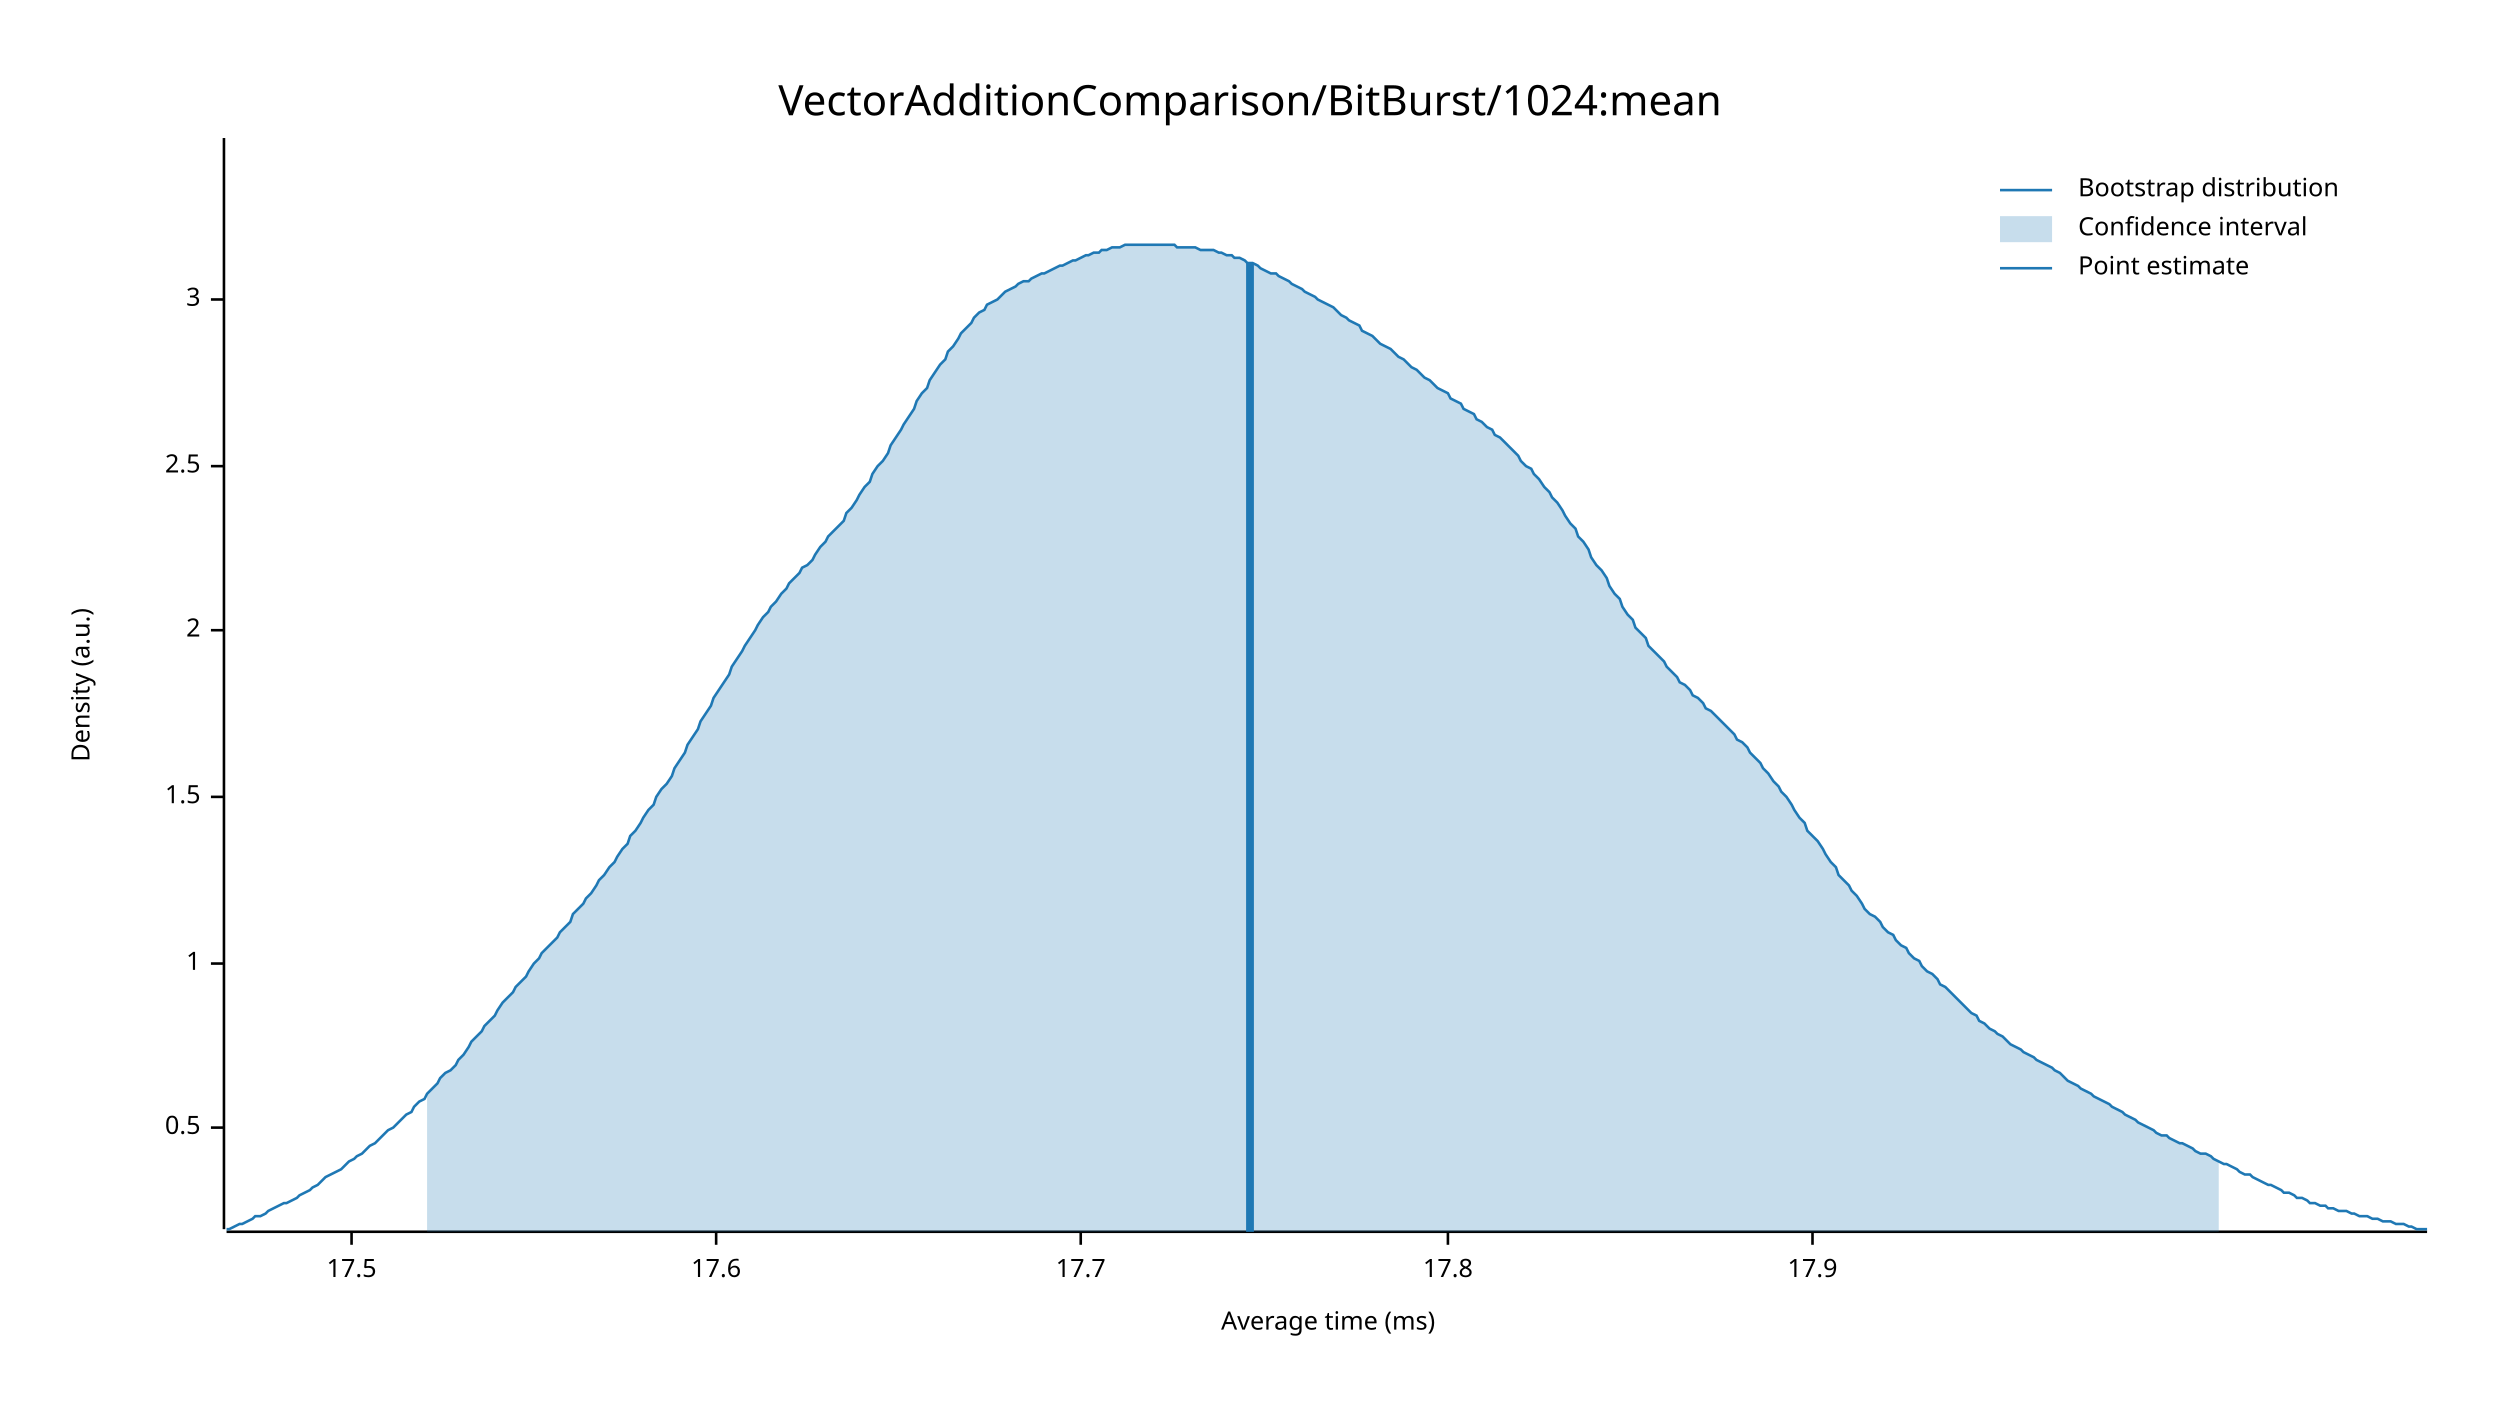
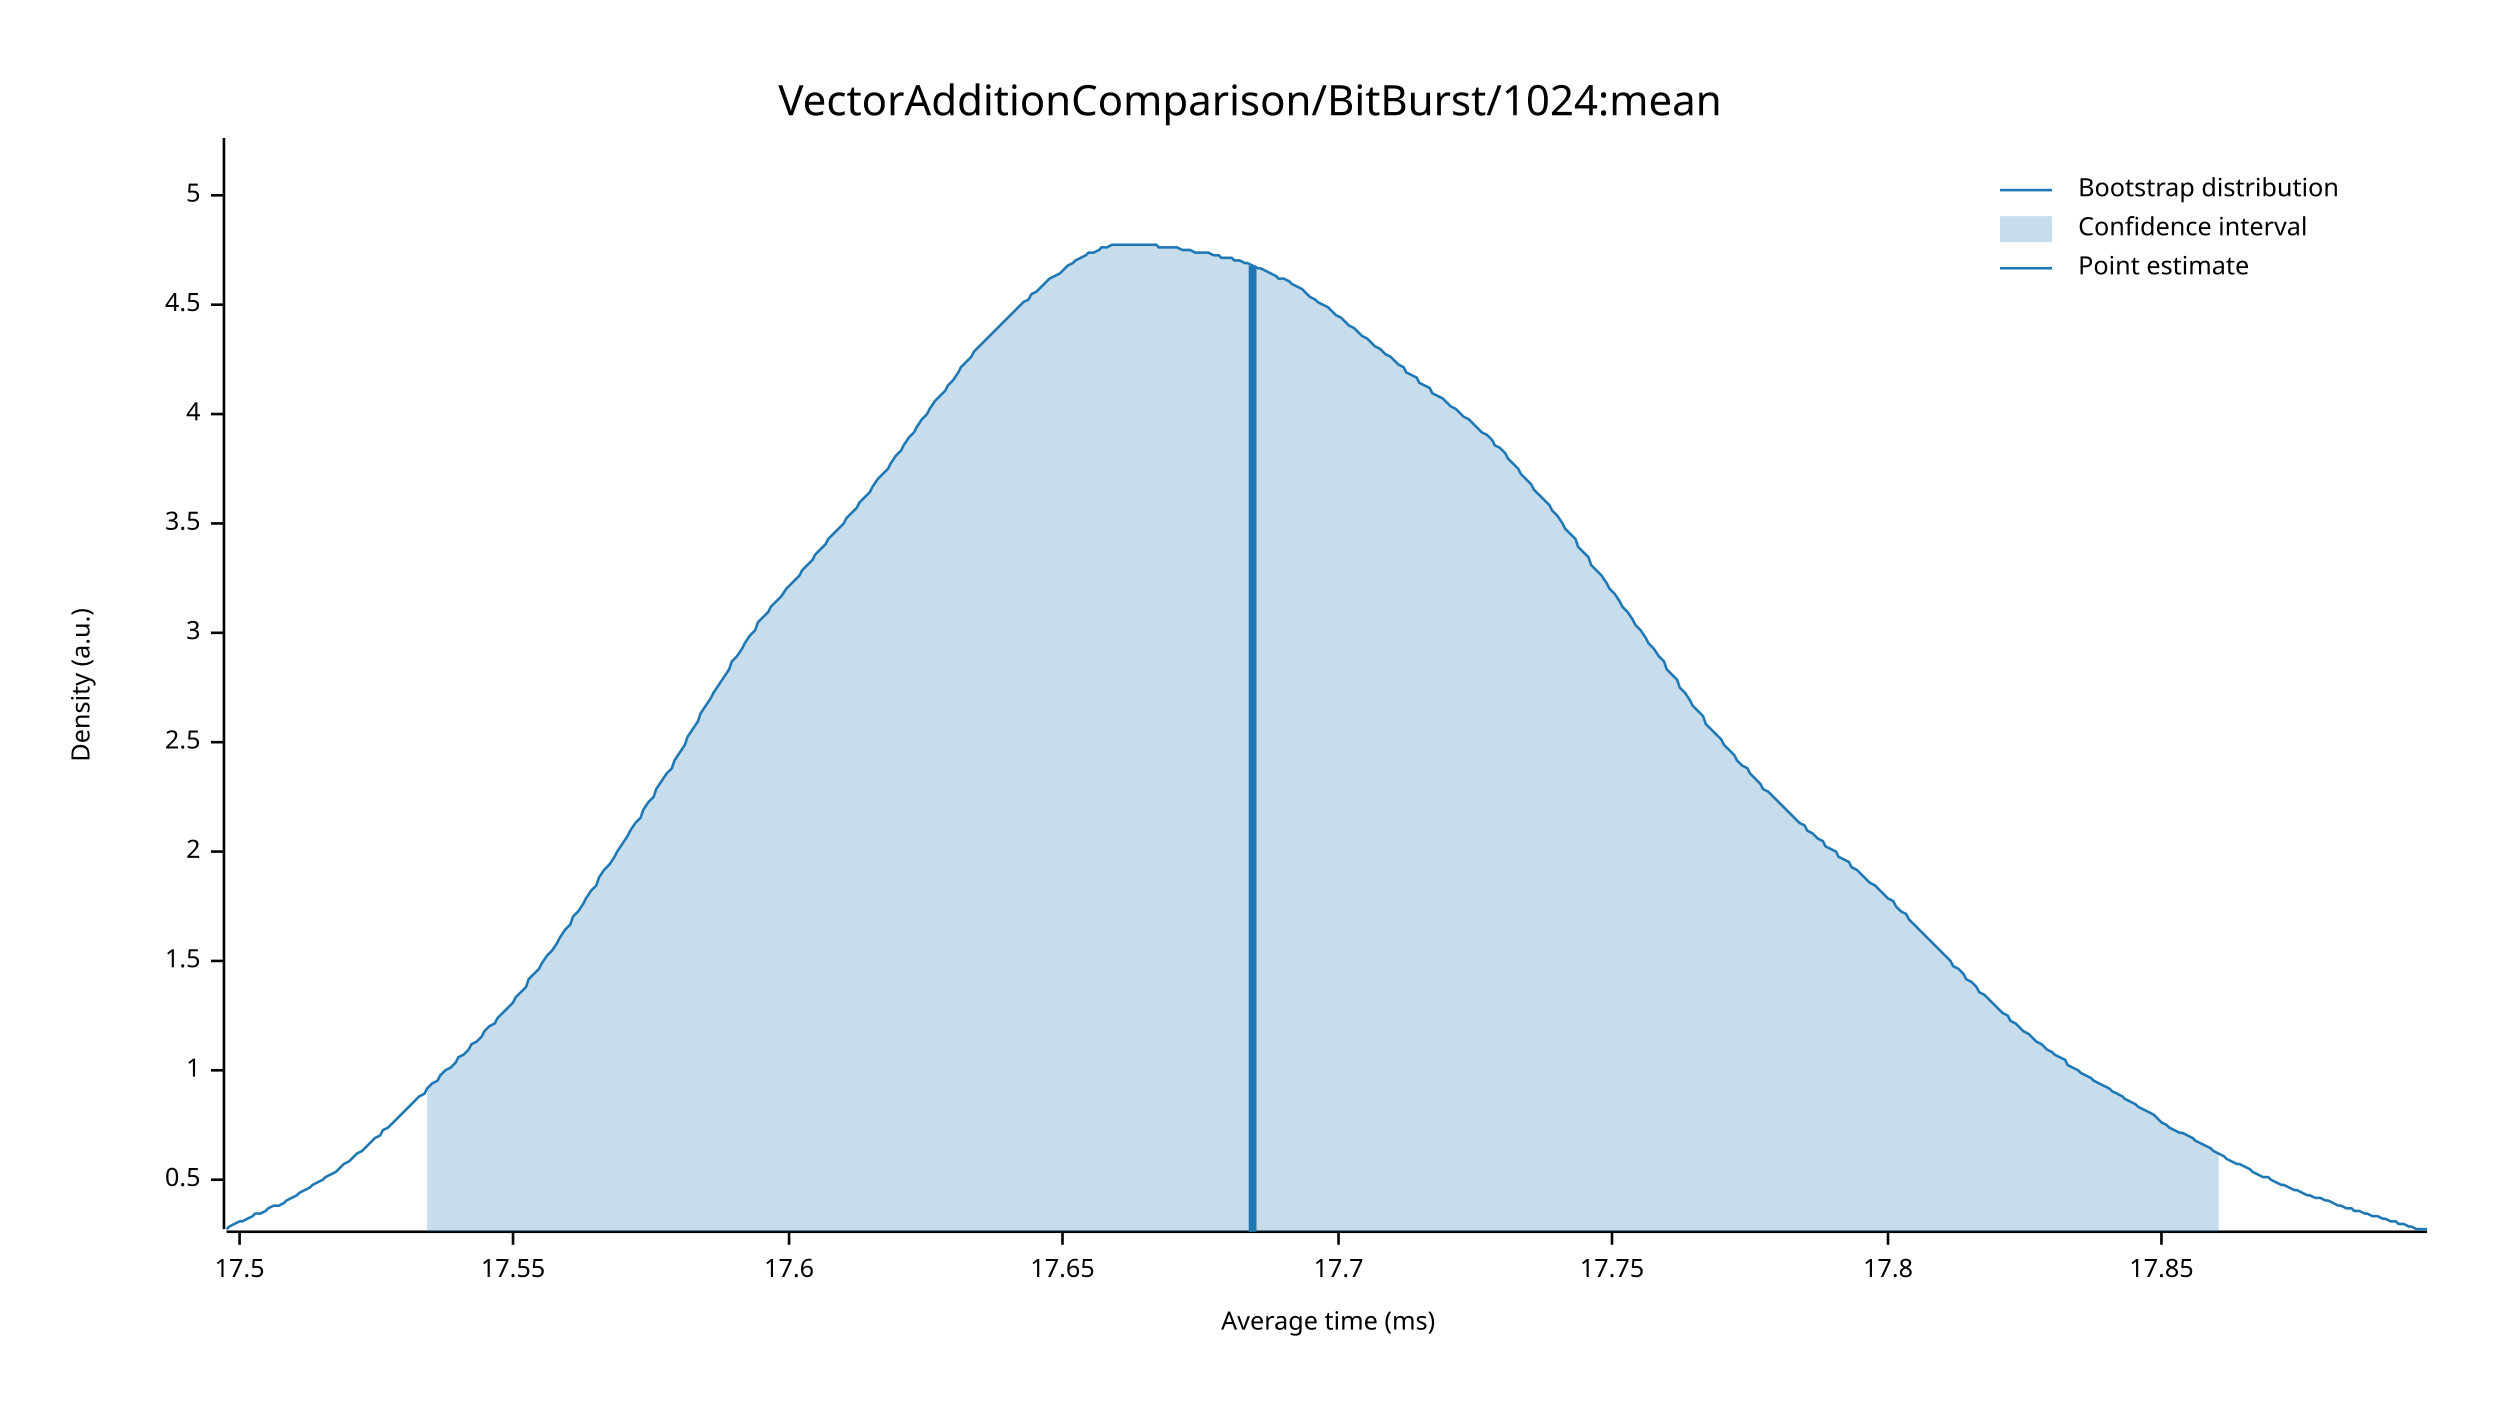
<svg xmlns="http://www.w3.org/2000/svg" width="960" height="540" viewBox="0 0 960 540">
  <text x="480" y="32" dy="0.76em" text-anchor="middle" font-family="sans-serif" font-size="16.129" opacity="1" fill="#000000">
VectorAdditionComparison/BitBurst/1024:mean
</text>
  <text x="27" y="263" dy="0.76em" text-anchor="middle" font-family="sans-serif" font-size="9.677" opacity="1" fill="#000000" transform="rotate(270, 27, 263)">
Density (a.u.)
</text>
  <text x="510" y="513" dy="-0.5ex" text-anchor="middle" font-family="sans-serif" font-size="9.677" opacity="1" fill="#000000">
Average time (ms)
</text>
  <polyline fill="none" opacity="1" stroke="#000000" stroke-width="1" points="86,53 86,472 " />
-   <text x="77" y="433" dy="0.5ex" text-anchor="end" font-family="sans-serif" font-size="9.677" opacity="1" fill="#000000">
+   <text x="77" y="453" dy="0.5ex" text-anchor="end" font-family="sans-serif" font-size="9.677" opacity="1" fill="#000000">
0.5
</text>
-   <polyline fill="none" opacity="1" stroke="#000000" stroke-width="1" points="81,433 86,433 " />
-   <text x="77" y="370" dy="0.5ex" text-anchor="end" font-family="sans-serif" font-size="9.677" opacity="1" fill="#000000">
+   <polyline fill="none" opacity="1" stroke="#000000" stroke-width="1" points="81,453 86,453 " />
+   <text x="77" y="411" dy="0.5ex" text-anchor="end" font-family="sans-serif" font-size="9.677" opacity="1" fill="#000000">
1
</text>
-   <polyline fill="none" opacity="1" stroke="#000000" stroke-width="1" points="81,370 86,370 " />
-   <text x="77" y="306" dy="0.5ex" text-anchor="end" font-family="sans-serif" font-size="9.677" opacity="1" fill="#000000">
+   <polyline fill="none" opacity="1" stroke="#000000" stroke-width="1" points="81,411 86,411 " />
+   <text x="77" y="369" dy="0.5ex" text-anchor="end" font-family="sans-serif" font-size="9.677" opacity="1" fill="#000000">
1.5
</text>
-   <polyline fill="none" opacity="1" stroke="#000000" stroke-width="1" points="81,306 86,306 " />
-   <text x="77" y="242" dy="0.5ex" text-anchor="end" font-family="sans-serif" font-size="9.677" opacity="1" fill="#000000">
+   <polyline fill="none" opacity="1" stroke="#000000" stroke-width="1" points="81,369 86,369 " />
+   <text x="77" y="327" dy="0.5ex" text-anchor="end" font-family="sans-serif" font-size="9.677" opacity="1" fill="#000000">
2
</text>
-   <polyline fill="none" opacity="1" stroke="#000000" stroke-width="1" points="81,242 86,242 " />
-   <text x="77" y="179" dy="0.5ex" text-anchor="end" font-family="sans-serif" font-size="9.677" opacity="1" fill="#000000">
+   <polyline fill="none" opacity="1" stroke="#000000" stroke-width="1" points="81,327 86,327 " />
+   <text x="77" y="285" dy="0.5ex" text-anchor="end" font-family="sans-serif" font-size="9.677" opacity="1" fill="#000000">
2.5
</text>
-   <polyline fill="none" opacity="1" stroke="#000000" stroke-width="1" points="81,179 86,179 " />
-   <text x="77" y="115" dy="0.5ex" text-anchor="end" font-family="sans-serif" font-size="9.677" opacity="1" fill="#000000">
+   <polyline fill="none" opacity="1" stroke="#000000" stroke-width="1" points="81,285 86,285 " />
+   <text x="77" y="243" dy="0.5ex" text-anchor="end" font-family="sans-serif" font-size="9.677" opacity="1" fill="#000000">
3
</text>
-   <polyline fill="none" opacity="1" stroke="#000000" stroke-width="1" points="81,115 86,115 " />
+   <polyline fill="none" opacity="1" stroke="#000000" stroke-width="1" points="81,243 86,243 " />
+   <text x="77" y="201" dy="0.5ex" text-anchor="end" font-family="sans-serif" font-size="9.677" opacity="1" fill="#000000">
+ 3.5
+ </text>
+   <polyline fill="none" opacity="1" stroke="#000000" stroke-width="1" points="81,201 86,201 " />
+   <text x="77" y="159" dy="0.5ex" text-anchor="end" font-family="sans-serif" font-size="9.677" opacity="1" fill="#000000">
+ 4
+ </text>
+   <polyline fill="none" opacity="1" stroke="#000000" stroke-width="1" points="81,159 86,159 " />
+   <text x="77" y="117" dy="0.5ex" text-anchor="end" font-family="sans-serif" font-size="9.677" opacity="1" fill="#000000">
+ 4.5
+ </text>
+   <polyline fill="none" opacity="1" stroke="#000000" stroke-width="1" points="81,117 86,117 " />
+   <text x="77" y="75" dy="0.5ex" text-anchor="end" font-family="sans-serif" font-size="9.677" opacity="1" fill="#000000">
+ 5
+ </text>
+   <polyline fill="none" opacity="1" stroke="#000000" stroke-width="1" points="81,75 86,75 " />
  <polyline fill="none" opacity="1" stroke="#000000" stroke-width="1" points="87,473 932,473 " />
-   <text x="135" y="483" dy="0.76em" text-anchor="middle" font-family="sans-serif" font-size="9.677" opacity="1" fill="#000000">
+   <text x="92" y="483" dy="0.76em" text-anchor="middle" font-family="sans-serif" font-size="9.677" opacity="1" fill="#000000">
17.5
</text>
-   <polyline fill="none" opacity="1" stroke="#000000" stroke-width="1" points="135,473 135,478 " />
-   <text x="275" y="483" dy="0.76em" text-anchor="middle" font-family="sans-serif" font-size="9.677" opacity="1" fill="#000000">
+   <polyline fill="none" opacity="1" stroke="#000000" stroke-width="1" points="92,473 92,478 " />
+   <text x="197" y="483" dy="0.76em" text-anchor="middle" font-family="sans-serif" font-size="9.677" opacity="1" fill="#000000">
+ 17.55
+ </text>
+   <polyline fill="none" opacity="1" stroke="#000000" stroke-width="1" points="197,473 197,478 " />
+   <text x="303" y="483" dy="0.76em" text-anchor="middle" font-family="sans-serif" font-size="9.677" opacity="1" fill="#000000">
17.6
</text>
-   <polyline fill="none" opacity="1" stroke="#000000" stroke-width="1" points="275,473 275,478 " />
-   <text x="415" y="483" dy="0.76em" text-anchor="middle" font-family="sans-serif" font-size="9.677" opacity="1" fill="#000000">
+   <polyline fill="none" opacity="1" stroke="#000000" stroke-width="1" points="303,473 303,478 " />
+   <text x="408" y="483" dy="0.76em" text-anchor="middle" font-family="sans-serif" font-size="9.677" opacity="1" fill="#000000">
+ 17.65
+ </text>
+   <polyline fill="none" opacity="1" stroke="#000000" stroke-width="1" points="408,473 408,478 " />
+   <text x="514" y="483" dy="0.76em" text-anchor="middle" font-family="sans-serif" font-size="9.677" opacity="1" fill="#000000">
17.7
</text>
-   <polyline fill="none" opacity="1" stroke="#000000" stroke-width="1" points="415,473 415,478 " />
-   <text x="556" y="483" dy="0.76em" text-anchor="middle" font-family="sans-serif" font-size="9.677" opacity="1" fill="#000000">
+   <polyline fill="none" opacity="1" stroke="#000000" stroke-width="1" points="514,473 514,478 " />
+   <text x="619" y="483" dy="0.76em" text-anchor="middle" font-family="sans-serif" font-size="9.677" opacity="1" fill="#000000">
+ 17.75
+ </text>
+   <polyline fill="none" opacity="1" stroke="#000000" stroke-width="1" points="619,473 619,478 " />
+   <text x="725" y="483" dy="0.76em" text-anchor="middle" font-family="sans-serif" font-size="9.677" opacity="1" fill="#000000">
17.8
</text>
-   <polyline fill="none" opacity="1" stroke="#000000" stroke-width="1" points="556,473 556,478 " />
-   <text x="696" y="483" dy="0.76em" text-anchor="middle" font-family="sans-serif" font-size="9.677" opacity="1" fill="#000000">
- 17.9
+   <polyline fill="none" opacity="1" stroke="#000000" stroke-width="1" points="725,473 725,478 " />
+   <text x="830" y="483" dy="0.76em" text-anchor="middle" font-family="sans-serif" font-size="9.677" opacity="1" fill="#000000">
+ 17.85
</text>
-   <polyline fill="none" opacity="1" stroke="#000000" stroke-width="1" points="696,473 696,478 " />
-   <polyline fill="none" opacity="1" stroke="#1F78B4" stroke-width="1" points="87,472 88,472 90,471 92,470 93,470 95,469 97,468 98,467 100,467 102,466 103,465 105,464 107,463 109,462 110,462 112,461 114,460 115,459 117,458 119,457 120,456 122,455 124,453 125,452 127,451 129,450 131,449 132,448 134,446 136,445 137,444 139,443 141,441 142,440 144,439 146,437 147,436 149,434 151,433 153,431 154,430 156,428 158,427 159,425 161,423 163,422 164,420 166,418 168,416 169,414 171,412 173,411 175,409 176,407 178,405 180,402 181,400 183,398 185,396 186,394 188,392 190,390 191,388 193,385 195,383 197,381 198,379 200,377 202,375 203,373 205,370 207,368 208,366 210,364 212,362 214,360 215,358 217,356 219,354 220,351 222,349 224,347 225,345 227,343 229,340 230,338 232,336 234,333 236,331 237,329 239,326 241,324 242,321 244,319 246,316 247,314 249,311 251,309 252,306 254,303 256,301 258,298 259,295 261,292 263,289 264,286 266,283 268,280 269,277 271,274 273,271 274,268 276,265 278,262 280,259 281,256 283,253 285,250 286,248 288,245 290,242 291,240 293,237 295,235 296,233 298,231 300,228 302,226 303,224 305,222 307,220 308,218 310,217 312,215 313,213 315,210 317,208 318,206 320,204 322,202 324,200 325,197 327,195 329,192 330,190 332,187 334,185 335,182 337,179 339,177 341,174 342,171 344,168 346,165 347,163 349,160 351,157 352,154 354,151 356,149 357,146 359,143 361,140 363,138 364,135 366,133 368,130 369,128 371,126 373,124 374,122 376,120 378,119 379,117 381,116 383,115 385,113 386,112 388,111 390,110 391,109 393,108 395,108 396,107 398,106 400,105 401,105 403,104 405,103 407,102 408,102 410,101 412,100 413,100 415,99 417,98 418,98 420,97 422,97 423,96 425,96 427,95 429,95 430,95 432,94 434,94 435,94 437,94 439,94 440,94 442,94 444,94 445,94 447,94 449,94 451,94 452,95 454,95 456,95 457,95 459,95 461,96 462,96 464,96 466,96 468,97 469,97 471,98 473,98 474,99 476,99 478,100 479,101 481,101 483,102 484,103 486,104 488,105 490,105 491,106 493,107 495,108 496,109 498,110 500,111 501,112 503,113 505,114 506,115 508,116 510,117 512,118 513,119 515,121 517,122 518,123 520,124 522,125 523,127 525,128 527,129 528,130 530,132 532,133 534,134 535,135 537,137 539,138 540,139 542,141 544,142 545,143 547,145 549,146 550,147 552,149 554,150 556,151 557,153 559,154 561,155 562,157 564,158 566,159 567,161 569,162 571,164 573,165 574,167 576,168 578,170 579,171 581,173 583,175 584,177 586,179 588,180 589,182 591,184 593,187 595,189 596,191 598,193 600,196 601,198 603,201 605,203 606,206 608,208 610,211 611,214 613,217 615,219 617,222 618,225 620,228 622,230 623,233 625,236 627,238 628,241 630,243 632,245 633,248 635,250 637,252 639,254 640,256 642,258 644,260 645,262 647,263 649,265 650,267 652,268 654,270 655,272 657,273 659,275 661,277 662,278 664,280 666,282 667,284 669,285 671,287 672,289 674,291 676,293 677,295 679,297 681,300 683,302 684,304 686,306 688,309 689,311 691,314 693,316 694,319 696,321 698,323 700,326 701,328 703,331 705,333 706,336 708,338 710,340 711,342 713,344 715,347 716,349 718,351 720,352 722,354 723,356 725,358 727,359 728,361 730,363 732,364 733,366 735,368 737,369 738,371 740,373 742,374 744,376 745,378 747,379 749,381 750,382 752,384 754,386 755,387 757,389 759,390 760,392 762,393 764,395 766,396 767,397 769,398 771,400 772,401 774,402 776,403 777,404 779,405 781,406 782,407 784,408 786,409 788,410 789,411 791,412 793,414 794,415 796,416 798,417 799,418 801,419 803,420 804,421 806,422 808,423 810,424 811,425 813,426 815,427 816,428 818,429 820,430 821,431 823,432 825,433 827,434 828,435 830,436 832,436 833,437 835,438 837,439 838,439 840,440 842,441 843,442 845,443 847,443 849,444 850,445 852,446 854,447 855,447 857,448 859,449 860,450 862,451 864,451 865,452 867,453 869,454 871,455 872,455 874,456 876,457 877,458 879,458 881,459 882,460 884,460 886,461 887,462 889,462 891,463 893,463 894,464 896,464 898,465 899,465 901,465 903,466 904,466 906,467 908,467 909,467 911,468 913,468 915,469 916,469 918,469 920,470 921,470 923,470 925,471 926,471 928,472 930,472 932,472 " />
-   <polygon opacity="0.25" fill="#1F78B4" points="164,420 166,418 168,416 169,414 171,412 173,411 175,409 176,407 178,405 180,402 181,400 183,398 185,396 186,394 188,392 190,390 191,388 193,385 195,383 197,381 198,379 200,377 202,375 203,373 205,370 207,368 208,366 210,364 212,362 214,360 215,358 217,356 219,354 220,351 222,349 224,347 225,345 227,343 229,340 230,338 232,336 234,333 236,331 237,329 239,326 241,324 242,321 244,319 246,316 247,314 249,311 251,309 252,306 254,303 256,301 258,298 259,295 261,292 263,289 264,286 266,283 268,280 269,277 271,274 273,271 274,268 276,265 278,262 280,259 281,256 283,253 285,250 286,248 288,245 290,242 291,240 293,237 295,235 296,233 298,231 300,228 302,226 303,224 305,222 307,220 308,218 310,217 312,215 313,213 315,210 317,208 318,206 320,204 322,202 324,200 325,197 327,195 329,192 330,190 332,187 334,185 335,182 337,179 339,177 341,174 342,171 344,168 346,165 347,163 349,160 351,157 352,154 354,151 356,149 357,146 359,143 361,140 363,138 364,135 366,133 368,130 369,128 371,126 373,124 374,122 376,120 378,119 379,117 381,116 383,115 385,113 386,112 388,111 390,110 391,109 393,108 395,108 396,107 398,106 400,105 401,105 403,104 405,103 407,102 408,102 410,101 412,100 413,100 415,99 417,98 418,98 420,97 422,97 423,96 425,96 427,95 429,95 430,95 432,94 434,94 435,94 437,94 439,94 440,94 442,94 444,94 445,94 447,94 449,94 451,94 452,95 454,95 456,95 457,95 459,95 461,96 462,96 464,96 466,96 468,97 469,97 471,98 473,98 474,99 476,99 478,100 479,101 481,101 483,102 484,103 486,104 488,105 490,105 491,106 493,107 495,108 496,109 498,110 500,111 501,112 503,113 505,114 506,115 508,116 510,117 512,118 513,119 515,121 517,122 518,123 520,124 522,125 523,127 525,128 527,129 528,130 530,132 532,133 534,134 535,135 537,137 539,138 540,139 542,141 544,142 545,143 547,145 549,146 550,147 552,149 554,150 556,151 557,153 559,154 561,155 562,157 564,158 566,159 567,161 569,162 571,164 573,165 574,167 576,168 578,170 579,171 581,173 583,175 584,177 586,179 588,180 589,182 591,184 593,187 595,189 596,191 598,193 600,196 601,198 603,201 605,203 606,206 608,208 610,211 611,214 613,217 615,219 617,222 618,225 620,228 622,230 623,233 625,236 627,238 628,241 630,243 632,245 633,248 635,250 637,252 639,254 640,256 642,258 644,260 645,262 647,263 649,265 650,267 652,268 654,270 655,272 657,273 659,275 661,277 662,278 664,280 666,282 667,284 669,285 671,287 672,289 674,291 676,293 677,295 679,297 681,300 683,302 684,304 686,306 688,309 689,311 691,314 693,316 694,319 696,321 698,323 700,326 701,328 703,331 705,333 706,336 708,338 710,340 711,342 713,344 715,347 716,349 718,351 720,352 722,354 723,356 725,358 727,359 728,361 730,363 732,364 733,366 735,368 737,369 738,371 740,373 742,374 744,376 745,378 747,379 749,381 750,382 752,384 754,386 755,387 757,389 759,390 760,392 762,393 764,395 766,396 767,397 769,398 771,400 772,401 774,402 776,403 777,404 779,405 781,406 782,407 784,408 786,409 788,410 789,411 791,412 793,414 794,415 796,416 798,417 799,418 801,419 803,420 804,421 806,422 808,423 810,424 811,425 813,426 815,427 816,428 818,429 820,430 821,431 823,432 825,433 827,434 828,435 830,436 832,436 833,437 835,438 837,439 838,439 840,440 842,441 843,442 845,443 847,443 849,444 850,445 852,446 852,473 164,473 " />
-   <polyline fill="none" opacity="1" stroke="#1F78B4" stroke-width="3" points="480,473 480,101 " />
+   <polyline fill="none" opacity="1" stroke="#000000" stroke-width="1" points="830,473 830,478 " />
+   <polyline fill="none" opacity="1" stroke="#1F78B4" stroke-width="1" points="87,472 88,471 90,470 92,469 93,469 95,468 97,467 98,466 100,466 102,465 103,464 105,463 107,463 109,462 110,461 112,460 114,459 115,458 117,457 119,456 120,455 122,454 124,453 125,452 127,451 129,450 131,448 132,447 134,446 136,444 137,443 139,442 141,440 142,439 144,437 146,436 147,434 149,433 151,431 153,429 154,428 156,426 158,424 159,423 161,421 163,420 164,418 166,416 168,415 169,413 171,411 173,410 175,408 176,406 178,405 180,403 181,401 183,400 185,398 186,396 188,394 190,393 191,391 193,389 195,387 197,385 198,383 200,381 202,379 203,376 205,374 207,372 208,370 210,367 212,365 214,362 215,360 217,357 219,355 220,352 222,350 224,347 225,345 227,342 229,340 230,337 232,334 234,332 236,329 237,327 239,324 241,321 242,319 244,316 246,314 247,311 249,308 251,306 252,303 254,300 256,297 258,295 259,292 261,289 263,286 264,283 266,280 268,277 269,274 271,271 273,268 274,266 276,263 278,260 280,257 281,254 283,252 285,249 286,247 288,244 290,242 291,239 293,237 295,235 296,233 298,231 300,229 302,226 303,225 305,223 307,221 308,219 310,217 312,215 313,213 315,211 317,209 318,207 320,205 322,203 324,201 325,199 327,197 329,195 330,193 332,191 334,189 335,187 337,184 339,182 341,180 342,178 344,175 346,173 347,171 349,168 351,166 352,164 354,161 356,159 357,157 359,154 361,152 363,150 364,148 366,146 368,143 369,141 371,139 373,137 374,135 376,133 378,131 379,130 381,128 383,126 385,124 386,123 388,121 390,119 391,118 393,116 395,115 396,113 398,112 400,110 401,109 403,107 405,106 407,105 408,104 410,102 412,101 413,100 415,99 417,98 418,97 420,97 422,96 423,95 425,95 427,94 429,94 430,94 432,94 434,94 435,94 437,94 439,94 440,94 442,94 444,94 445,95 447,95 449,95 451,95 452,95 454,96 456,96 457,96 459,97 461,97 462,97 464,97 466,98 468,98 469,99 471,99 473,99 474,100 476,100 478,101 479,101 481,102 483,103 484,103 486,104 488,105 490,106 491,107 493,107 495,108 496,109 498,110 500,111 501,112 503,114 505,115 506,116 508,117 510,118 512,120 513,121 515,122 517,124 518,125 520,126 522,128 523,129 525,130 527,132 528,133 530,134 532,136 534,137 535,138 537,140 539,141 540,143 542,144 544,145 545,147 547,148 549,149 550,151 552,152 554,153 556,155 557,156 559,157 561,159 562,160 564,161 566,163 567,164 569,166 571,167 573,169 574,171 576,172 578,174 579,176 581,178 583,180 584,182 586,184 588,186 589,188 591,190 593,192 595,194 596,196 598,198 600,201 601,203 603,205 605,207 606,210 608,212 610,214 611,217 613,219 615,221 617,224 618,226 620,228 622,231 623,233 625,235 627,238 628,240 630,242 632,245 633,247 635,249 637,252 639,254 640,257 642,259 644,261 645,264 647,266 649,269 650,271 652,273 654,275 655,278 657,280 659,282 661,284 662,286 664,288 666,290 667,292 669,294 671,295 672,297 674,299 676,301 677,303 679,304 681,306 683,308 684,309 686,311 688,313 689,314 691,316 693,317 694,319 696,320 698,322 700,323 701,325 703,326 705,327 706,329 708,330 710,331 711,333 713,334 715,336 716,337 718,339 720,340 722,342 723,343 725,345 727,346 728,348 730,350 732,351 733,353 735,355 737,357 738,358 740,360 742,362 744,364 745,365 747,367 749,369 750,371 752,372 754,374 755,376 757,377 759,379 760,381 762,382 764,384 766,386 767,387 769,389 771,390 772,392 774,393 776,395 777,396 779,397 781,399 782,400 784,401 786,403 788,404 789,405 791,406 793,407 794,409 796,410 798,411 799,412 801,413 803,414 804,415 806,416 808,417 810,418 811,419 813,420 815,421 816,422 818,423 820,424 821,425 823,426 825,427 827,428 828,429 830,431 832,432 833,433 835,434 837,435 838,435 840,436 842,437 843,438 845,439 847,440 849,441 850,442 852,443 854,444 855,445 857,446 859,447 860,447 862,448 864,449 865,450 867,451 869,452 871,452 872,453 874,454 876,455 877,455 879,456 881,457 882,457 884,458 886,459 887,459 889,460 891,460 893,461 894,461 896,462 898,463 899,463 901,464 903,464 904,465 906,465 908,466 909,466 911,467 913,467 915,468 916,468 918,469 920,469 921,470 923,470 925,471 926,471 928,472 930,472 932,472 " />
+   <polygon opacity="0.25" fill="#1F78B4" points="164,418 166,416 168,415 169,413 171,411 173,410 175,408 176,406 178,405 180,403 181,401 183,400 185,398 186,396 188,394 190,393 191,391 193,389 195,387 197,385 198,383 200,381 202,379 203,376 205,374 207,372 208,370 210,367 212,365 214,362 215,360 217,357 219,355 220,352 222,350 224,347 225,345 227,342 229,340 230,337 232,334 234,332 236,329 237,327 239,324 241,321 242,319 244,316 246,314 247,311 249,308 251,306 252,303 254,300 256,297 258,295 259,292 261,289 263,286 264,283 266,280 268,277 269,274 271,271 273,268 274,266 276,263 278,260 280,257 281,254 283,252 285,249 286,247 288,244 290,242 291,239 293,237 295,235 296,233 298,231 300,229 302,226 303,225 305,223 307,221 308,219 310,217 312,215 313,213 315,211 317,209 318,207 320,205 322,203 324,201 325,199 327,197 329,195 330,193 332,191 334,189 335,187 337,184 339,182 341,180 342,178 344,175 346,173 347,171 349,168 351,166 352,164 354,161 356,159 357,157 359,154 361,152 363,150 364,148 366,146 368,143 369,141 371,139 373,137 374,135 376,133 378,131 379,130 381,128 383,126 385,124 386,123 388,121 390,119 391,118 393,116 395,115 396,113 398,112 400,110 401,109 403,107 405,106 407,105 408,104 410,102 412,101 413,100 415,99 417,98 418,97 420,97 422,96 423,95 425,95 427,94 429,94 430,94 432,94 434,94 435,94 437,94 439,94 440,94 442,94 444,94 445,95 447,95 449,95 451,95 452,95 454,96 456,96 457,96 459,97 461,97 462,97 464,97 466,98 468,98 469,99 471,99 473,99 474,100 476,100 478,101 479,101 481,102 483,103 484,103 486,104 488,105 490,106 491,107 493,107 495,108 496,109 498,110 500,111 501,112 503,114 505,115 506,116 508,117 510,118 512,120 513,121 515,122 517,124 518,125 520,126 522,128 523,129 525,130 527,132 528,133 530,134 532,136 534,137 535,138 537,140 539,141 540,143 542,144 544,145 545,147 547,148 549,149 550,151 552,152 554,153 556,155 557,156 559,157 561,159 562,160 564,161 566,163 567,164 569,166 571,167 573,169 574,171 576,172 578,174 579,176 581,178 583,180 584,182 586,184 588,186 589,188 591,190 593,192 595,194 596,196 598,198 600,201 601,203 603,205 605,207 606,210 608,212 610,214 611,217 613,219 615,221 617,224 618,226 620,228 622,231 623,233 625,235 627,238 628,240 630,242 632,245 633,247 635,249 637,252 639,254 640,257 642,259 644,261 645,264 647,266 649,269 650,271 652,273 654,275 655,278 657,280 659,282 661,284 662,286 664,288 666,290 667,292 669,294 671,295 672,297 674,299 676,301 677,303 679,304 681,306 683,308 684,309 686,311 688,313 689,314 691,316 693,317 694,319 696,320 698,322 700,323 701,325 703,326 705,327 706,329 708,330 710,331 711,333 713,334 715,336 716,337 718,339 720,340 722,342 723,343 725,345 727,346 728,348 730,350 732,351 733,353 735,355 737,357 738,358 740,360 742,362 744,364 745,365 747,367 749,369 750,371 752,372 754,374 755,376 757,377 759,379 760,381 762,382 764,384 766,386 767,387 769,389 771,390 772,392 774,393 776,395 777,396 779,397 781,399 782,400 784,401 786,403 788,404 789,405 791,406 793,407 794,409 796,410 798,411 799,412 801,413 803,414 804,415 806,416 808,417 810,418 811,419 813,420 815,421 816,422 818,423 820,424 821,425 823,426 825,427 827,428 828,429 830,431 832,432 833,433 835,434 837,435 838,435 840,436 842,437 843,438 845,439 847,440 849,441 850,442 852,443 852,473 164,473 " />
+   <polyline fill="none" opacity="1" stroke="#1F78B4" stroke-width="3" points="481,473 481,102 " />
  <text x="798" y="68" dy="0.76em" text-anchor="start" font-family="sans-serif" font-size="9.677" opacity="1" fill="#000000">
Bootstrap distribution
</text>
  <text x="798" y="83" dy="0.76em" text-anchor="start" font-family="sans-serif" font-size="9.677" opacity="1" fill="#000000">
Confidence interval
</text>
  <text x="798" y="98" dy="0.76em" text-anchor="start" font-family="sans-serif" font-size="9.677" opacity="1" fill="#000000">
Point estimate
</text>
  <polyline fill="none" opacity="1" stroke="#1F78B4" stroke-width="1" points="768,73 788,73 " />
  <rect x="768" y="83" width="20" height="10" opacity="0.25" fill="#1F78B4" stroke="none" />
  <polyline fill="none" opacity="1" stroke="#1F78B4" stroke-width="1" points="768,103 788,103 " />
</svg>
